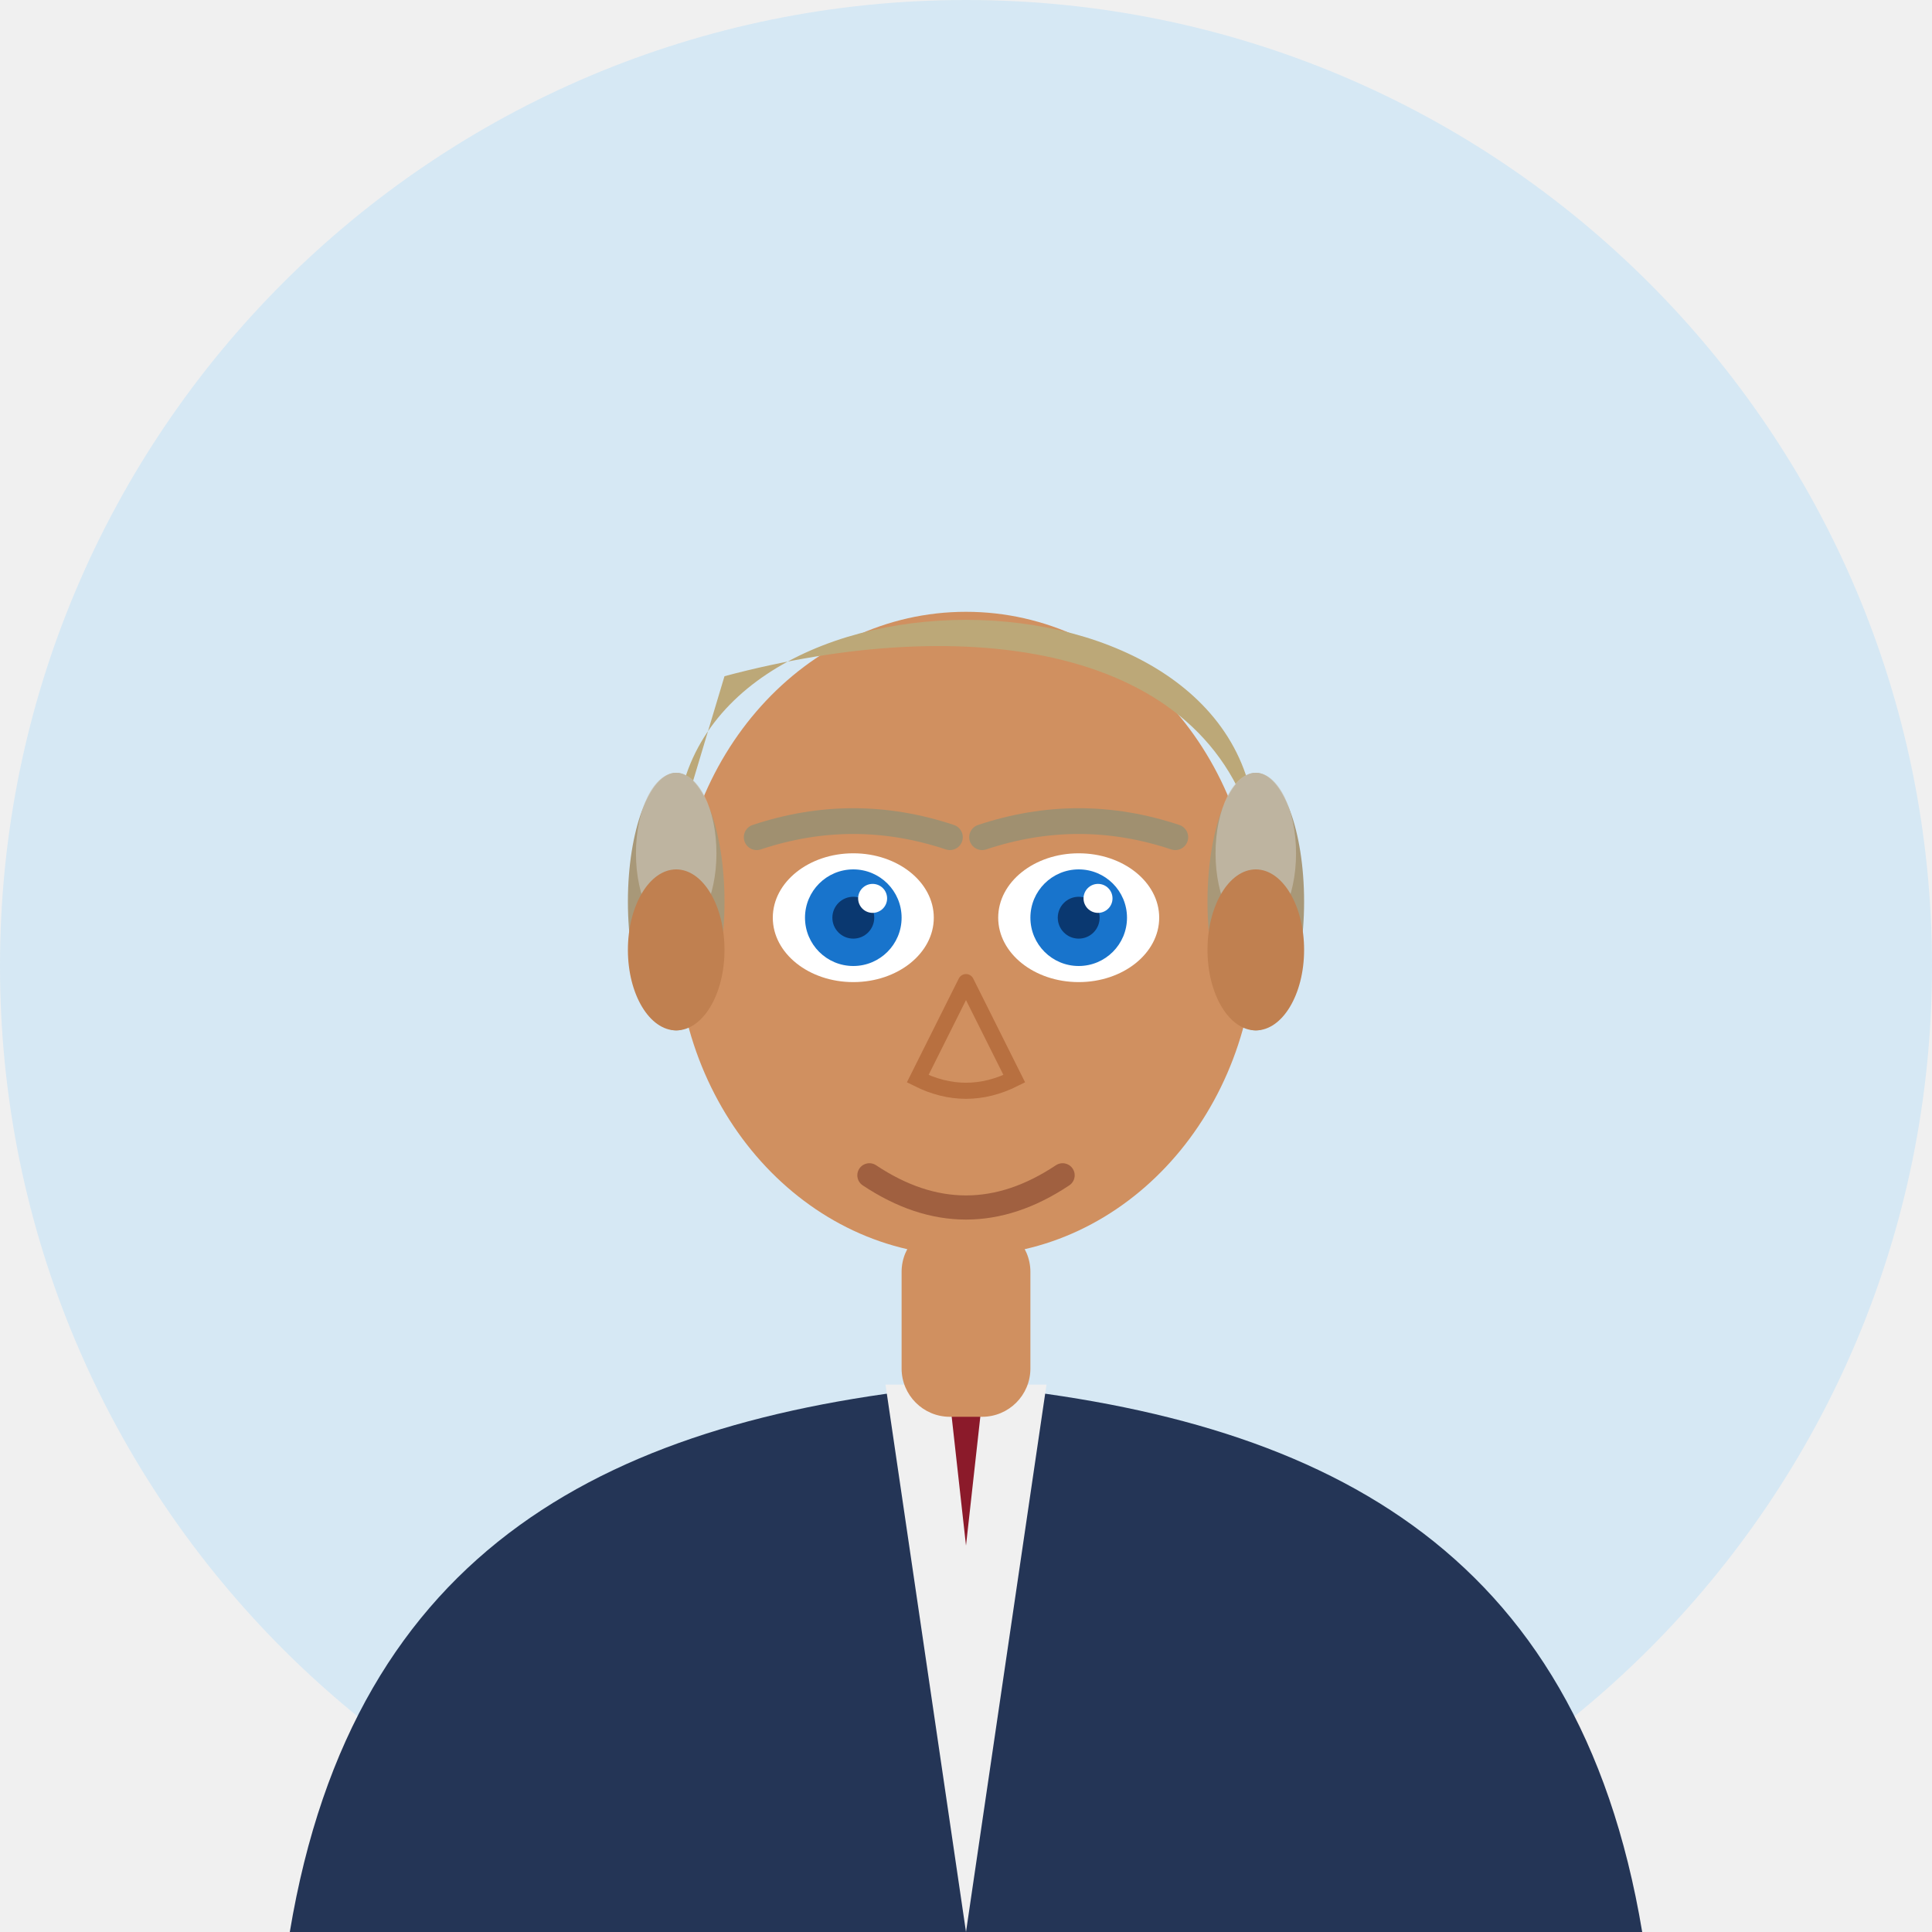
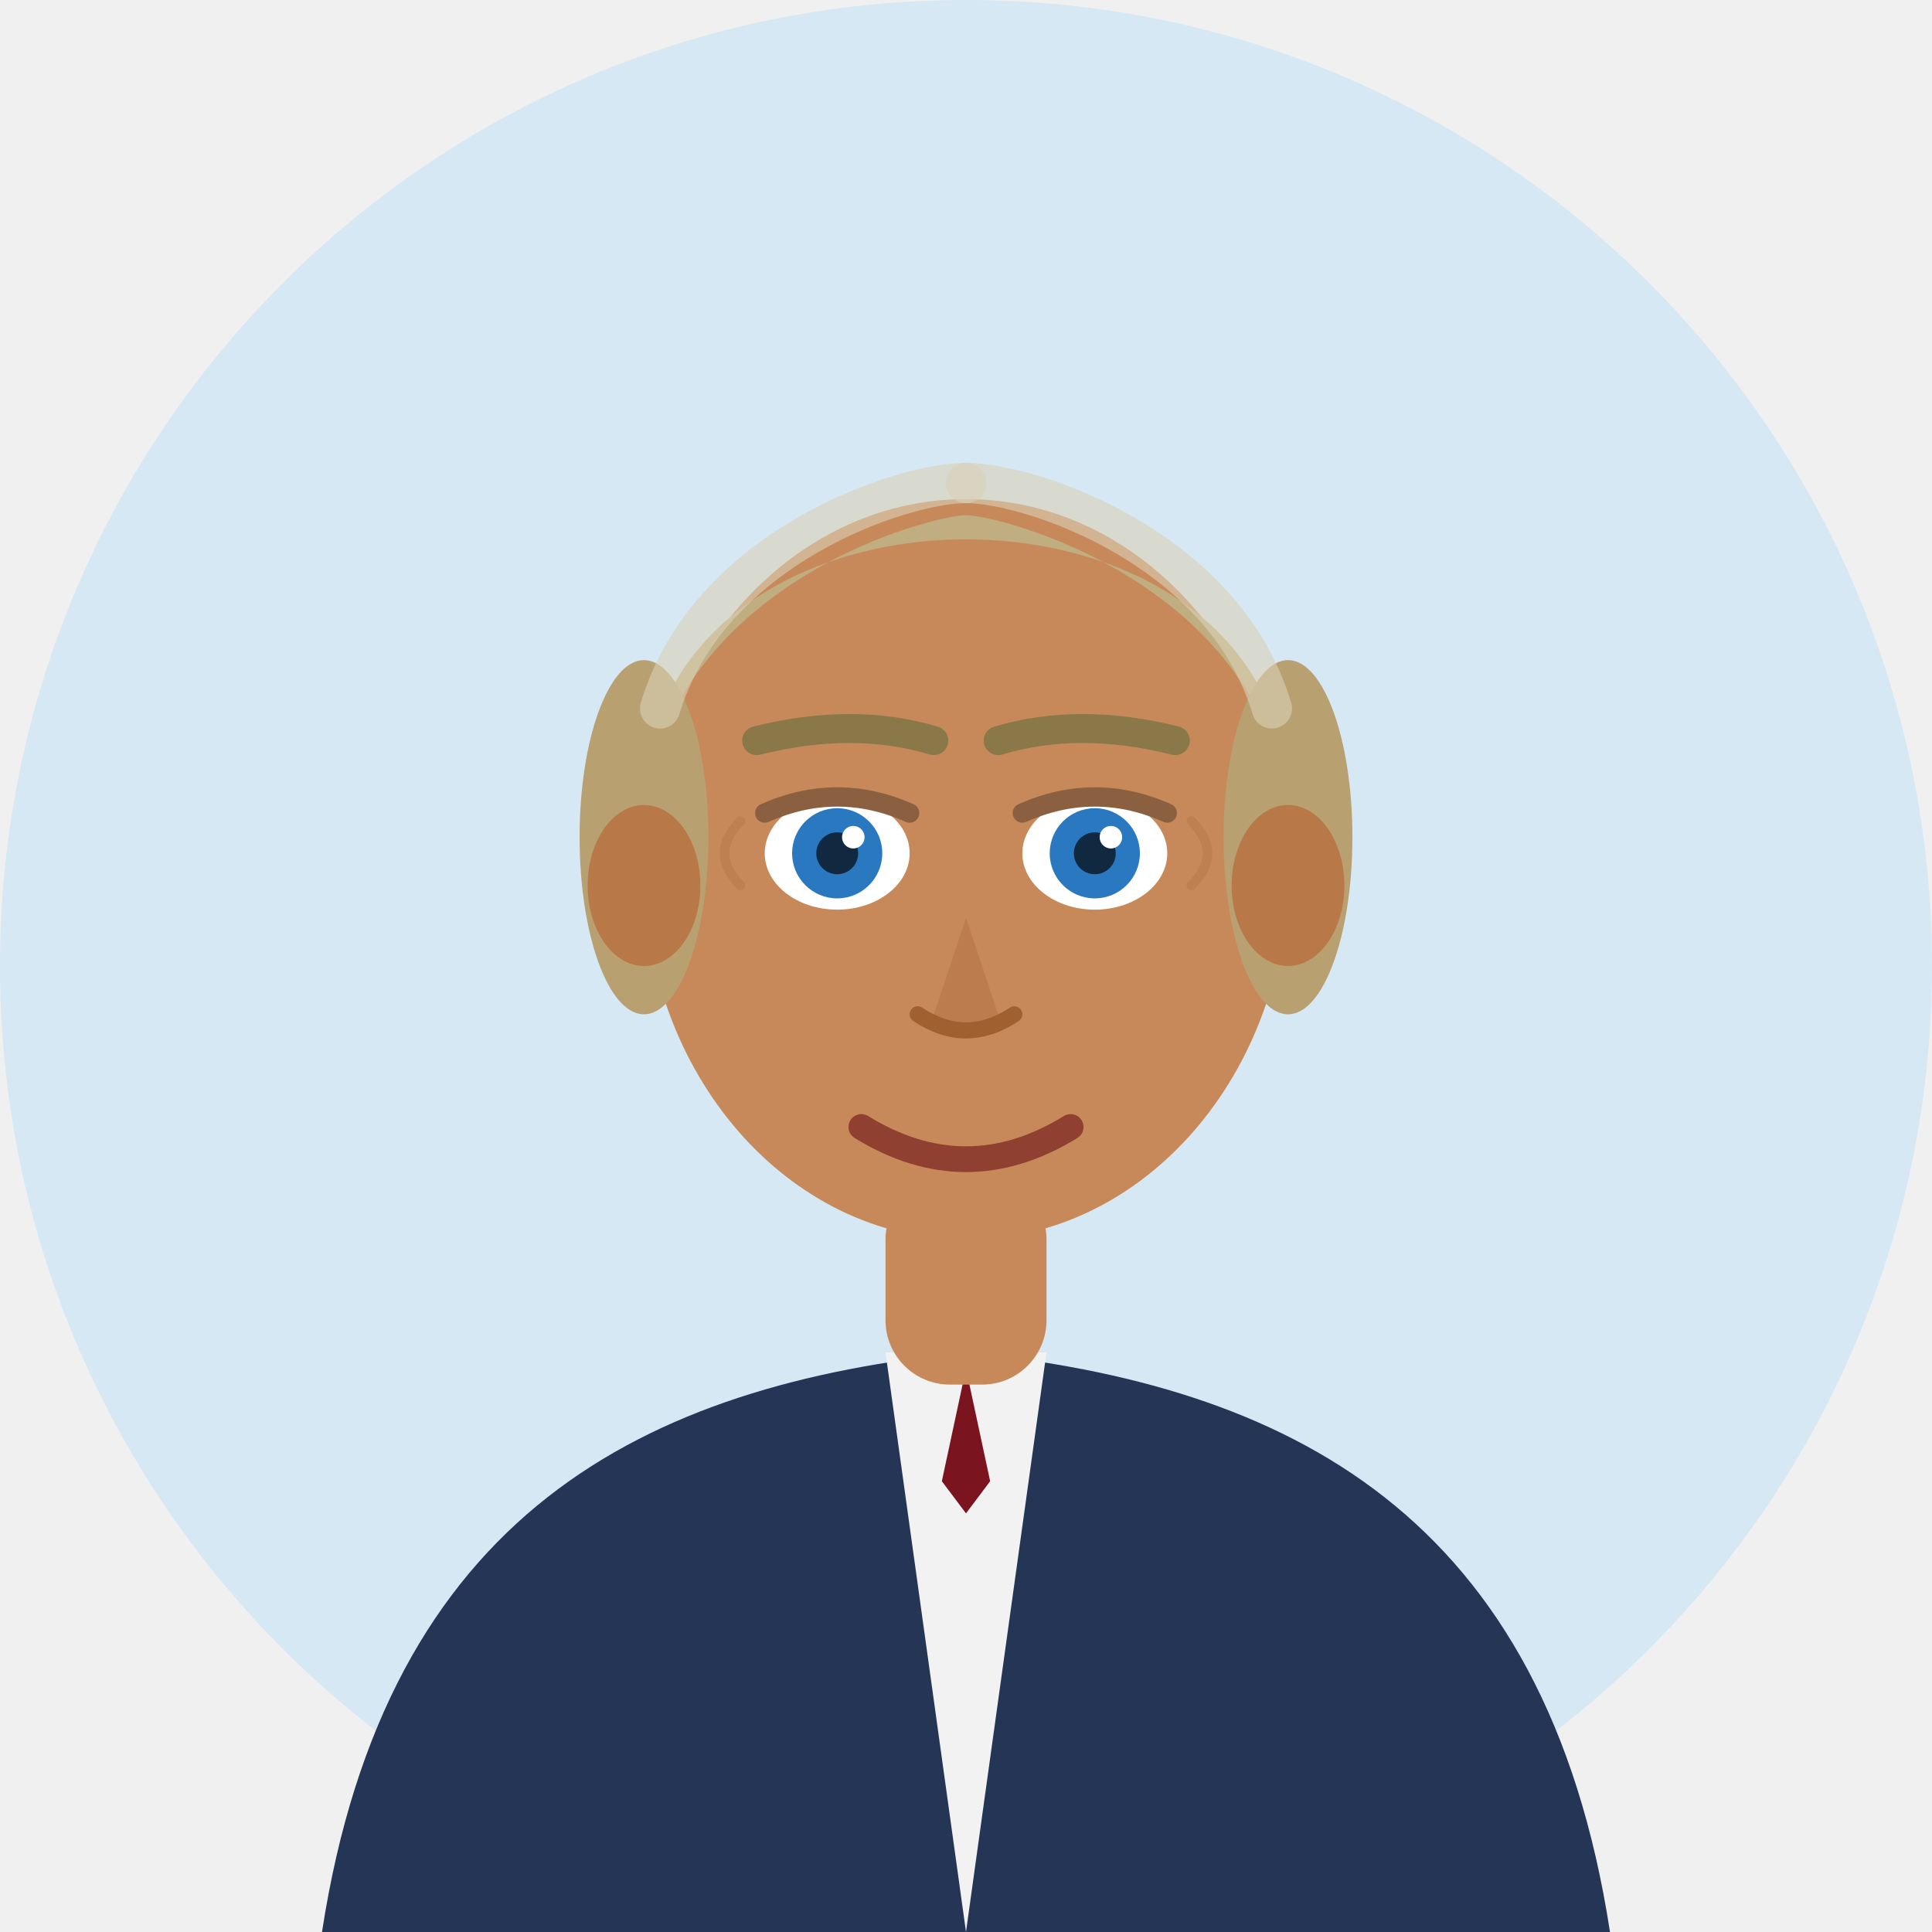
<svg xmlns="http://www.w3.org/2000/svg" viewBox="0 0 120 120">
  <circle cx="60" cy="60" r="60" fill="#D6E8F4" />
-   <path d="M18,120 C22,96 38,88 60,86 C82,88 98,96 102,120Z" fill="#243556" />
-   <path d="M55,86 L60,120 L65,86" fill="#F0F0F0" />
-   <path d="M59,87 L60,96 L61,87" fill="#8B1A2A" />
-   <rect x="56" y="76" width="8" height="12" rx="3" fill="#D09060" />
-   <ellipse cx="60" cy="58" rx="18" ry="20" fill="#D09060" />
-   <path d="M42,52 C42,34 78,34 78,52 C75,40 60,38 45,42Z" fill="#BCA878" />
-   <ellipse cx="42" cy="56" rx="3" ry="8" fill="#A89878" />
-   <ellipse cx="78" cy="56" rx="3" ry="8" fill="#A89878" />
-   <ellipse cx="42" cy="53" rx="2.5" ry="5" fill="#C8C0B0" opacity="0.7" />
-   <ellipse cx="78" cy="53" rx="2.5" ry="5" fill="#C8C0B0" opacity="0.7" />
-   <ellipse cx="42" cy="59" rx="3" ry="5" fill="#C08050" />
-   <ellipse cx="78" cy="59" rx="3" ry="5" fill="#C08050" />
-   <ellipse cx="53" cy="57" rx="5" ry="4" fill="white" />
-   <ellipse cx="67" cy="57" rx="5" ry="4" fill="white" />
-   <circle cx="53" cy="57" r="3" fill="#1874CC" />
-   <circle cx="67" cy="57" r="3" fill="#1874CC" />
-   <circle cx="53" cy="57" r="1.3" fill="#0A3870" />
-   <circle cx="67" cy="57" r="1.3" fill="#0A3870" />
-   <circle cx="54.2" cy="55.8" r="0.9" fill="white" />
-   <circle cx="68.2" cy="55.8" r="0.9" fill="white" />
-   <path d="M47,52 Q53,50 59,52" stroke="#A09070" stroke-width="1.6" fill="none" stroke-linecap="round" />
-   <path d="M61,52 Q67,50 73,52" stroke="#A09070" stroke-width="1.6" fill="none" stroke-linecap="round" />
-   <path d="M60,61 Q58,65 57,67 Q60,68.5 63,67 Q62,65 60,61" fill="none" stroke="#B87040" stroke-width="1" stroke-linecap="round" />
-   <path d="M54,73 Q60,77 66,73" stroke="#A06040" stroke-width="1.5" fill="none" stroke-linecap="round" />
+   <path d="M20,120 C24,94 40,86 60,84 C80,86 96,94 100,120Z" fill="#243556" />
+   <path d="M55,84 L60,120 L65,84" fill="#F2F2F2" />
+   <polygon points="60,85 58.5,92 60,94 61.5,92" fill="#7A1520" />
+   <rect x="55" y="73" width="10" height="13" rx="4" fill="#C8895A" />
+   <ellipse cx="60" cy="54" rx="20" ry="23" fill="#C8895A" />
+   <path d="M40,50 C40,28 80,28 80,50 C78,36 62,32 60,32 C58,32 42,36 40,50Z" fill="#C0AE80" />
+   <ellipse cx="40" cy="52" rx="4" ry="11" fill="#B8A070" />
+   <ellipse cx="80" cy="52" rx="4" ry="11" fill="#B8A070" />
+   <path d="M41,44 C44,34 56,30 60,30" fill="none" stroke="#D8D0B8" stroke-width="2.5" opacity="0.6" stroke-linecap="round" />
+   <path d="M79,44 C76,34 64,30 60,30" fill="none" stroke="#D8D0B8" stroke-width="2.5" opacity="0.6" stroke-linecap="round" />
+   <ellipse cx="40" cy="55" rx="3.5" ry="5" fill="#B87848" />
+   <ellipse cx="80" cy="55" rx="3.5" ry="5" fill="#B87848" />
+   <path d="M47,46 Q53,44.5 58,46" stroke="#8A7848" stroke-width="1.8" fill="none" stroke-linecap="round" />
+   <path d="M62,46 Q67,44.5 73,46" stroke="#8A7848" stroke-width="1.8" fill="none" stroke-linecap="round" />
+   <ellipse cx="52" cy="53" rx="4.5" ry="3.5" fill="white" />
+   <ellipse cx="68" cy="53" rx="4.5" ry="3.5" fill="white" />
+   <circle cx="52" cy="53" r="2.8" fill="#2A78C0" />
+   <circle cx="68" cy="53" r="2.8" fill="#2A78C0" />
+   <circle cx="52" cy="53" r="1.3" fill="#102840" />
+   <circle cx="68" cy="53" r="1.3" fill="#102840" />
+   <circle cx="53" cy="52" r="0.7" fill="white" />
+   <circle cx="69" cy="52" r="0.7" fill="white" />
+   <path d="M47.5,50.5 Q52,48.5 56.5,50.5" stroke="#8A6040" stroke-width="1.2" fill="none" stroke-linecap="round" />
+   <path d="M63.5,50.5 Q68,48.5 72.5,50.5" stroke="#8A6040" stroke-width="1.2" fill="none" stroke-linecap="round" />
+   <path d="M60,57 L58,63 Q60,64.5 62,63 Z" fill="#B07040" opacity="0.5" />
+   <path d="M57,63 Q60,65 63,63" fill="none" stroke="#A06030" stroke-width="1" stroke-linecap="round" />
+   <path d="M53.5,70 Q60,74 66.5,70" stroke="#904030" stroke-width="1.6" fill="none" stroke-linecap="round" />
+   <path d="M46,51 Q44,53 46,55" stroke="#B07040" stroke-width="0.6" fill="none" stroke-linecap="round" opacity="0.35" />
+   <path d="M74,51 Q76,53 74,55" stroke="#B07040" stroke-width="0.6" fill="none" stroke-linecap="round" opacity="0.35" />
</svg>
